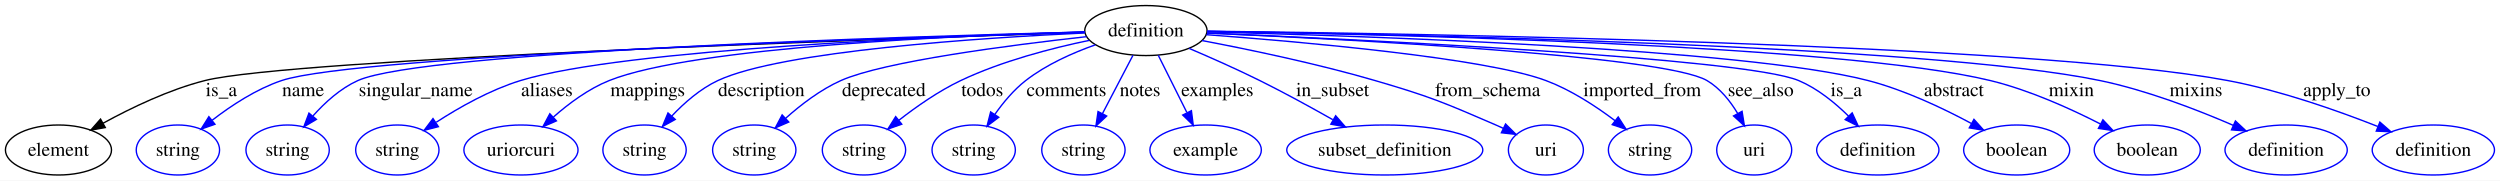
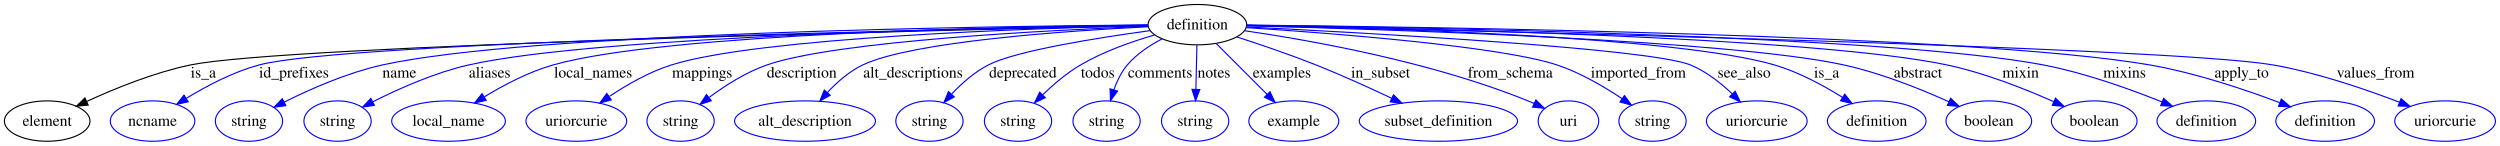
- <svg xmlns="http://www.w3.org/2000/svg" width="1800pt" height="130pt" viewBox="0.00 0.00 1800.10 130.00">
+ <svg xmlns="http://www.w3.org/2000/svg" width="2230pt" height="130pt" viewBox="0.00 0.00 2230.07 130.00">
  <g id="graph0" class="graph" transform="scale(1 1) rotate(0) translate(4 126)">
-     <polygon fill="#ffffff" stroke="transparent" points="-4,4 -4,-126 1796.105,-126 1796.105,4 -4,4" />
+     <polygon fill="#ffffff" stroke="transparent" points="-4,4 -4,-126 2226.068,-126 2226.068,4 -4,4" />
    <g id="node1" class="node">
-       <ellipse fill="none" stroke="#000000" cx="821.097" cy="-104" rx="44.016" ry="18" />
-       <text text-anchor="middle" x="821.097" y="-99.8" font-family="Times,serif" font-size="14.00" fill="#000000">definition</text>
+       <ellipse fill="none" stroke="#000000" cx="1064.097" cy="-104" rx="44.016" ry="18" />
+       <text text-anchor="middle" x="1064.097" y="-99.8" font-family="Times,serif" font-size="14.00" fill="#000000">definition</text>
    </g>
    <g id="node2" class="node">
      <ellipse fill="none" stroke="#000000" cx="38.097" cy="-18" rx="38.194" ry="18" />
      <text text-anchor="middle" x="38.097" y="-13.8" font-family="Times,serif" font-size="14.00" fill="#000000">element</text>
    </g>
    <g id="edge1" class="edge">
-       <path fill="none" stroke="#000000" d="M776.809,-102.644C636.049,-98.196 204.568,-83.447 143.545,-68 117.655,-61.447 90.471,-48.386 70.188,-37.257" />
-       <polygon fill="#000000" stroke="#000000" points="71.817,-34.157 61.384,-32.309 68.388,-40.26 71.817,-34.157" />
-       <text text-anchor="middle" x="155.373" y="-56.8" font-family="Times,serif" font-size="14.00" fill="#000000">is_a</text>
+       <path fill="none" stroke="#000000" d="M1019.909,-103.093C850.729,-99.502 249.438,-85.614 165.545,-68 133.162,-61.201 98.309,-47.01 73.25,-35.478" />
+       <polygon fill="#000000" stroke="#000000" points="74.69,-32.288 64.15,-31.209 71.717,-38.625 74.69,-32.288" />
+       <text text-anchor="middle" x="177.373" y="-56.8" font-family="Times,serif" font-size="14.00" fill="#000000">is_a</text>
    </g>
    <g id="node3" class="node">
-       <ellipse fill="none" stroke="#0000ff" cx="124.097" cy="-18" rx="30.003" ry="18" />
-       <text text-anchor="middle" x="124.097" y="-13.8" font-family="Times,serif" font-size="14.00" fill="#000000">string</text>
+       <ellipse fill="none" stroke="#0000ff" cx="132.097" cy="-18" rx="37.709" ry="18" />
+       <text text-anchor="middle" x="132.097" y="-13.8" font-family="Times,serif" font-size="14.00" fill="#000000">ncname</text>
    </g>
    <g id="edge2" class="edge">
-       <path fill="none" stroke="#0000ff" d="M777.083,-102.793C644.251,-98.963 253.155,-86.254 198.779,-68 180.527,-61.873 162.52,-50.036 148.762,-39.418" />
-       <polygon fill="#0000ff" stroke="#0000ff" points="150.773,-36.545 140.78,-33.025 146.397,-42.008 150.773,-36.545" />
-       <text text-anchor="middle" x="214.255" y="-56.8" font-family="Times,serif" font-size="14.00" fill="#000000">name</text>
+       <path fill="none" stroke="#0000ff" d="M1020.127,-103.24C858.623,-100.292 303.552,-88.74 226.883,-68 203.942,-61.794 180.296,-49.333 162.36,-38.404" />
+       <polygon fill="#0000ff" stroke="#0000ff" points="163.867,-35.218 153.536,-32.87 160.148,-41.148 163.867,-35.218" />
+       <text text-anchor="middle" x="258.204" y="-56.8" font-family="Times,serif" font-size="14.00" fill="#000000">id_prefixes</text>
    </g>
    <g id="node4" class="node">
-       <ellipse fill="none" stroke="#0000ff" cx="203.097" cy="-18" rx="30.003" ry="18" />
-       <text text-anchor="middle" x="203.097" y="-13.8" font-family="Times,serif" font-size="14.00" fill="#000000">string</text>
+       <ellipse fill="none" stroke="#0000ff" cx="218.097" cy="-18" rx="30.003" ry="18" />
+       <text text-anchor="middle" x="218.097" y="-13.8" font-family="Times,serif" font-size="14.00" fill="#000000">string</text>
    </g>
    <g id="edge3" class="edge">
-       <path fill="none" stroke="#0000ff" d="M776.852,-102.973C651.658,-99.819 300.906,-89.177 253.676,-68 241.177,-62.396 230.012,-52.259 221.373,-42.571" />
-       <polygon fill="#0000ff" stroke="#0000ff" points="223.84,-40.066 214.736,-34.647 218.474,-44.561 223.84,-40.066" />
-       <text text-anchor="middle" x="295.307" y="-56.8" font-family="Times,serif" font-size="14.00" fill="#000000">singular_name</text>
+       <path fill="none" stroke="#0000ff" d="M1020.076,-103.754C883.469,-102.685 468.085,-97.068 336.779,-68 305.889,-61.162 272.887,-46.606 249.545,-34.955" />
+       <polygon fill="#0000ff" stroke="#0000ff" points="250.977,-31.756 240.478,-30.332 247.797,-37.992 250.977,-31.756" />
+       <text text-anchor="middle" x="352.255" y="-56.8" font-family="Times,serif" font-size="14.00" fill="#000000">name</text>
    </g>
    <g id="node5" class="node">
-       <ellipse fill="none" stroke="#0000ff" cx="282.097" cy="-18" rx="30.003" ry="18" />
-       <text text-anchor="middle" x="282.097" y="-13.8" font-family="Times,serif" font-size="14.00" fill="#000000">string</text>
+       <ellipse fill="none" stroke="#0000ff" cx="297.097" cy="-18" rx="30.003" ry="18" />
+       <text text-anchor="middle" x="297.097" y="-13.8" font-family="Times,serif" font-size="14.00" fill="#000000">string</text>
    </g>
    <g id="edge4" class="edge">
-       <path fill="none" stroke="#0000ff" d="M777.014,-102.887C679.028,-100.023 445.879,-90.95 370.779,-68 349.101,-61.375 326.886,-48.839 310.113,-37.978" />
-       <polygon fill="#0000ff" stroke="#0000ff" points="311.654,-34.799 301.392,-32.164 307.771,-40.623 311.654,-34.799" />
-       <text text-anchor="middle" x="389.755" y="-56.8" font-family="Times,serif" font-size="14.00" fill="#000000">aliases</text>
+       <path fill="none" stroke="#0000ff" d="M1019.867,-103.474C892.997,-101.662 529.568,-94.261 413.779,-68 383.555,-61.145 351.327,-46.734 328.417,-35.136" />
+       <polygon fill="#0000ff" stroke="#0000ff" points="329.998,-32.014 319.508,-30.53 326.784,-38.232 329.998,-32.014" />
+       <text text-anchor="middle" x="432.755" y="-56.8" font-family="Times,serif" font-size="14.00" fill="#000000">aliases</text>
    </g>
    <g id="node6" class="node">
-       <ellipse fill="none" stroke="#0000ff" cx="371.097" cy="-18" rx="41.092" ry="18" />
-       <text text-anchor="middle" x="371.097" y="-13.8" font-family="Times,serif" font-size="14.00" fill="#000000">uriorcuri</text>
+       <ellipse fill="none" stroke="#0000ff" cx="396.097" cy="-18" rx="50.731" ry="18" />
+       <text text-anchor="middle" x="396.097" y="-13.8" font-family="Times,serif" font-size="14.00" fill="#000000">local_name</text>
    </g>
    <g id="edge5" class="edge">
-       <path fill="none" stroke="#0000ff" d="M777.135,-103.019C689.434,-100.555 495.907,-92.445 434.655,-68 419.861,-62.096 405.695,-51.603 394.507,-41.75" />
-       <polygon fill="#0000ff" stroke="#0000ff" points="396.647,-38.962 386.921,-34.762 391.905,-44.111 396.647,-38.962" />
-       <text text-anchor="middle" x="462.317" y="-56.8" font-family="Times,serif" font-size="14.00" fill="#000000">mappings</text>
+       <path fill="none" stroke="#0000ff" d="M1019.907,-103.669C903.163,-102.407 588.672,-96.394 489.124,-68 467.502,-61.833 445.25,-50.102 427.932,-39.552" />
+       <polygon fill="#0000ff" stroke="#0000ff" points="429.687,-36.522 419.355,-34.178 425.971,-42.453 429.687,-36.522" />
+       <text text-anchor="middle" x="525.083" y="-56.8" font-family="Times,serif" font-size="14.00" fill="#000000">local_names</text>
    </g>
    <g id="node7" class="node">
-       <ellipse fill="none" stroke="#0000ff" cx="460.097" cy="-18" rx="30.003" ry="18" />
-       <text text-anchor="middle" x="460.097" y="-13.8" font-family="Times,serif" font-size="14.00" fill="#000000">string</text>
+       <ellipse fill="none" stroke="#0000ff" cx="510.097" cy="-18" rx="44.942" ry="18" />
+       <text text-anchor="middle" x="510.097" y="-13.8" font-family="Times,serif" font-size="14.00" fill="#000000">uriorcurie</text>
    </g>
    <g id="edge6" class="edge">
-       <path fill="none" stroke="#0000ff" d="M777.122,-102.268C703.479,-98.807 558.765,-89.444 512.89,-68 500.257,-62.095 488.696,-51.976 479.634,-42.379" />
-       <polygon fill="#0000ff" stroke="#0000ff" points="482.206,-40.004 472.93,-34.885 476.989,-44.672 482.206,-40.004" />
-       <text text-anchor="middle" x="544.2" y="-56.8" font-family="Times,serif" font-size="14.00" fill="#000000">description</text>
+       <path fill="none" stroke="#0000ff" d="M1020.007,-103.165C918.937,-100.842 673.2,-92.751 594.655,-68 575.075,-61.83 555.212,-50.407 539.662,-40.036" />
+       <polygon fill="#0000ff" stroke="#0000ff" points="541.261,-36.887 531.04,-34.099 537.291,-42.653 541.261,-36.887" />
+       <text text-anchor="middle" x="622.317" y="-56.8" font-family="Times,serif" font-size="14.00" fill="#000000">mappings</text>
    </g>
    <g id="node8" class="node">
-       <ellipse fill="none" stroke="#0000ff" cx="539.097" cy="-18" rx="30.003" ry="18" />
-       <text text-anchor="middle" x="539.097" y="-13.8" font-family="Times,serif" font-size="14.00" fill="#000000">string</text>
+       <ellipse fill="none" stroke="#0000ff" cx="603.097" cy="-18" rx="30.003" ry="18" />
+       <text text-anchor="middle" x="603.097" y="-13.8" font-family="Times,serif" font-size="14.00" fill="#000000">string</text>
    </g>
    <g id="edge7" class="edge">
-       <path fill="none" stroke="#0000ff" d="M778.325,-99.6C723.647,-93.528 632.358,-81.757 601.476,-68 586.887,-61.501 572.81,-50.742 561.732,-40.867" />
-       <polygon fill="#0000ff" stroke="#0000ff" points="563.942,-38.142 554.231,-33.905 559.18,-43.273 563.942,-38.142" />
-       <text text-anchor="middle" x="632.407" y="-56.8" font-family="Times,serif" font-size="14.00" fill="#000000">deprecated</text>
+       <path fill="none" stroke="#0000ff" d="M1020.226,-102.529C933.187,-99.18 741.731,-89.548 679.89,-68 661.352,-61.541 642.845,-49.692 628.644,-39.15" />
+       <polygon fill="#0000ff" stroke="#0000ff" points="630.46,-36.132 620.397,-32.815 626.195,-41.683 630.46,-36.132" />
+       <text text-anchor="middle" x="711.2" y="-56.8" font-family="Times,serif" font-size="14.00" fill="#000000">description</text>
    </g>
    <g id="node9" class="node">
-       <ellipse fill="none" stroke="#0000ff" cx="618.097" cy="-18" rx="30.003" ry="18" />
-       <text text-anchor="middle" x="618.097" y="-13.8" font-family="Times,serif" font-size="14.00" fill="#000000">string</text>
+       <ellipse fill="none" stroke="#0000ff" cx="714.097" cy="-18" rx="62.825" ry="18" />
+       <text text-anchor="middle" x="714.097" y="-13.8" font-family="Times,serif" font-size="14.00" fill="#000000">alt_description</text>
    </g>
    <g id="edge8" class="edge">
-       <path fill="none" stroke="#0000ff" d="M780.388,-96.964C753.273,-91.336 717.327,-82.033 687.759,-68 671.872,-60.46 655.814,-49.233 643.126,-39.326" />
-       <polygon fill="#0000ff" stroke="#0000ff" points="645.301,-36.584 635.31,-33.059 640.922,-42.045 645.301,-36.584" />
-       <text text-anchor="middle" x="703.266" y="-56.8" font-family="Times,serif" font-size="14.00" fill="#000000">todos</text>
+       <path fill="none" stroke="#0000ff" d="M1020.305,-102.155C948.55,-98.564 809.501,-89.064 765.448,-68 753.521,-62.297 742.648,-52.715 734.01,-43.456" />
+       <polygon fill="#0000ff" stroke="#0000ff" points="736.542,-41.036 727.305,-35.847 731.29,-45.664 736.542,-41.036" />
+       <text text-anchor="middle" x="810.421" y="-56.8" font-family="Times,serif" font-size="14.00" fill="#000000">alt_descriptions</text>
    </g>
    <g id="node10" class="node">
-       <ellipse fill="none" stroke="#0000ff" cx="697.097" cy="-18" rx="30.003" ry="18" />
-       <text text-anchor="middle" x="697.097" y="-13.8" font-family="Times,serif" font-size="14.00" fill="#000000">string</text>
+       <ellipse fill="none" stroke="#0000ff" cx="825.097" cy="-18" rx="30.003" ry="18" />
+       <text text-anchor="middle" x="825.097" y="-13.8" font-family="Times,serif" font-size="14.00" fill="#000000">string</text>
    </g>
    <g id="edge9" class="edge">
-       <path fill="none" stroke="#0000ff" d="M784.698,-93.723C768.289,-87.921 749.324,-79.489 734.552,-68 725.948,-61.308 718.327,-52.164 712.243,-43.525" />
-       <polygon fill="#0000ff" stroke="#0000ff" points="715.139,-41.56 706.692,-35.164 709.307,-45.431 715.139,-41.56" />
-       <text text-anchor="middle" x="763.869" y="-56.8" font-family="Times,serif" font-size="14.00" fill="#000000">comments</text>
+       <path fill="none" stroke="#0000ff" d="M1021.833,-98.668C974.781,-92.242 902.107,-80.71 877.476,-68 865.256,-61.695 853.917,-51.65 844.936,-42.213" />
+       <polygon fill="#0000ff" stroke="#0000ff" points="847.284,-39.591 837.98,-34.523 842.093,-44.287 847.284,-39.591" />
+       <text text-anchor="middle" x="908.407" y="-56.8" font-family="Times,serif" font-size="14.00" fill="#000000">deprecated</text>
    </g>
    <g id="node11" class="node">
-       <ellipse fill="none" stroke="#0000ff" cx="776.097" cy="-18" rx="30.003" ry="18" />
-       <text text-anchor="middle" x="776.097" y="-13.8" font-family="Times,serif" font-size="14.00" fill="#000000">string</text>
+       <ellipse fill="none" stroke="#0000ff" cx="904.097" cy="-18" rx="30.003" ry="18" />
+       <text text-anchor="middle" x="904.097" y="-13.8" font-family="Times,serif" font-size="14.00" fill="#000000">string</text>
    </g>
    <g id="edge10" class="edge">
-       <path fill="none" stroke="#0000ff" d="M811.773,-86.181C805.414,-74.029 796.888,-57.734 789.765,-44.121" />
-       <polygon fill="#0000ff" stroke="#0000ff" points="792.839,-42.447 785.102,-35.21 786.637,-45.693 792.839,-42.447" />
-       <text text-anchor="middle" x="816.873" y="-56.8" font-family="Times,serif" font-size="14.00" fill="#000000">notes</text>
+       <path fill="none" stroke="#0000ff" d="M1025.815,-94.771C1005.355,-88.877 980.235,-80.054 959.759,-68 947.569,-60.824 935.679,-50.707 926.038,-41.448" />
+       <polygon fill="#0000ff" stroke="#0000ff" points="928.386,-38.847 918.827,-34.28 923.452,-43.812 928.386,-38.847" />
+       <text text-anchor="middle" x="975.266" y="-56.8" font-family="Times,serif" font-size="14.00" fill="#000000">todos</text>
    </g>
    <g id="node12" class="node">
-       <ellipse fill="none" stroke="#0000ff" cx="864.097" cy="-18" rx="40.123" ry="18" />
-       <text text-anchor="middle" x="864.097" y="-13.8" font-family="Times,serif" font-size="14.00" fill="#000000">example</text>
+       <ellipse fill="none" stroke="#0000ff" cx="983.097" cy="-18" rx="30.003" ry="18" />
+       <text text-anchor="middle" x="983.097" y="-13.8" font-family="Times,serif" font-size="14.00" fill="#000000">string</text>
    </g>
    <g id="edge11" class="edge">
-       <path fill="none" stroke="#0000ff" d="M830.006,-86.181C835.945,-74.304 843.862,-58.469 850.572,-45.05" />
-       <polygon fill="#0000ff" stroke="#0000ff" points="853.857,-46.306 855.198,-35.796 847.596,-43.175 853.857,-46.306" />
-       <text text-anchor="middle" x="872.531" y="-56.8" font-family="Times,serif" font-size="14.00" fill="#000000">examples</text>
+       <path fill="none" stroke="#0000ff" d="M1032.698,-91.361C1021.626,-85.615 1009.876,-77.861 1001.552,-68 996.18,-61.636 992.305,-53.567 989.537,-45.779" />
+       <polygon fill="#0000ff" stroke="#0000ff" points="992.88,-44.741 986.595,-36.212 986.189,-46.799 992.88,-44.741" />
+       <text text-anchor="middle" x="1030.869" y="-56.8" font-family="Times,serif" font-size="14.00" fill="#000000">comments</text>
    </g>
    <g id="node13" class="node">
-       <ellipse fill="none" stroke="#0000ff" cx="993.097" cy="-18" rx="70.577" ry="18" />
-       <text text-anchor="middle" x="993.097" y="-13.8" font-family="Times,serif" font-size="14.00" fill="#000000">subset_definition</text>
+       <ellipse fill="none" stroke="#0000ff" cx="1062.097" cy="-18" rx="30.003" ry="18" />
+       <text text-anchor="middle" x="1062.097" y="-13.8" font-family="Times,serif" font-size="14.00" fill="#000000">string</text>
    </g>
    <g id="edge12" class="edge">
-       <path fill="none" stroke="#0000ff" d="M852.173,-91.167C867.638,-84.577 886.521,-76.22 903.097,-68 920.633,-59.303 939.634,-48.898 955.639,-39.837" />
-       <polygon fill="#0000ff" stroke="#0000ff" points="957.729,-42.674 964.683,-34.68 954.262,-36.593 957.729,-42.674" />
-       <text text-anchor="middle" x="955.542" y="-56.8" font-family="Times,serif" font-size="14.00" fill="#000000">in_subset</text>
+       <path fill="none" stroke="#0000ff" d="M1063.673,-85.762C1063.407,-74.36 1063.06,-59.434 1062.759,-46.494" />
+       <polygon fill="#0000ff" stroke="#0000ff" points="1066.252,-46.128 1062.52,-36.212 1059.254,-46.291 1066.252,-46.128" />
+       <text text-anchor="middle" x="1078.873" y="-56.8" font-family="Times,serif" font-size="14.00" fill="#000000">notes</text>
    </g>
    <g id="node14" class="node">
-       <ellipse fill="none" stroke="#0000ff" cx="1109.097" cy="-18" rx="27" ry="18" />
-       <text text-anchor="middle" x="1109.097" y="-13.8" font-family="Times,serif" font-size="14.00" fill="#000000">uri</text>
+       <ellipse fill="none" stroke="#0000ff" cx="1150.097" cy="-18" rx="40.123" ry="18" />
+       <text text-anchor="middle" x="1150.097" y="-13.8" font-family="Times,serif" font-size="14.00" fill="#000000">example</text>
    </g>
    <g id="edge13" class="edge">
-       <path fill="none" stroke="#0000ff" d="M861.495,-96.797C895.141,-90.415 944.156,-80.226 986.097,-68 1025.65,-56.47 1035.28,-52.349 1073.097,-36 1074.877,-35.23 1076.694,-34.416 1078.519,-33.576" />
-       <polygon fill="#0000ff" stroke="#0000ff" points="1080.066,-36.716 1087.579,-29.246 1077.047,-30.401 1080.066,-36.716" />
-       <text text-anchor="middle" x="1067.193" y="-56.8" font-family="Times,serif" font-size="14.00" fill="#000000">from_schema</text>
+       <path fill="none" stroke="#0000ff" d="M1081.088,-87.009C1094.01,-74.087 1111.952,-56.145 1126.303,-41.794" />
+       <polygon fill="#0000ff" stroke="#0000ff" points="1128.838,-44.209 1133.434,-34.663 1123.888,-39.259 1128.838,-44.209" />
+       <text text-anchor="middle" x="1139.531" y="-56.8" font-family="Times,serif" font-size="14.00" fill="#000000">examples</text>
    </g>
    <g id="node15" class="node">
-       <ellipse fill="none" stroke="#0000ff" cx="1184.097" cy="-18" rx="30.003" ry="18" />
-       <text text-anchor="middle" x="1184.097" y="-13.8" font-family="Times,serif" font-size="14.00" fill="#000000">string</text>
+       <ellipse fill="none" stroke="#0000ff" cx="1279.097" cy="-18" rx="70.577" ry="18" />
+       <text text-anchor="middle" x="1279.097" y="-13.8" font-family="Times,serif" font-size="14.00" fill="#000000">subset_definition</text>
    </g>
    <g id="edge14" class="edge">
-       <path fill="none" stroke="#0000ff" d="M864.626,-101.021C933.754,-95.878 1065.294,-84.297 1109.097,-68 1127.073,-61.312 1145.027,-49.567 1158.861,-39.141" />
-       <polygon fill="#0000ff" stroke="#0000ff" points="1161.165,-41.782 1166.904,-32.876 1156.864,-36.259 1161.165,-41.782" />
-       <text text-anchor="middle" x="1178.476" y="-56.8" font-family="Times,serif" font-size="14.00" fill="#000000">imported_from</text>
+       <path fill="none" stroke="#0000ff" d="M1099.277,-93.055C1120.069,-86.339 1146.802,-77.27 1170.097,-68 1192.641,-59.029 1217.249,-47.863 1237.37,-38.361" />
+       <polygon fill="#0000ff" stroke="#0000ff" points="1239.038,-41.443 1246.565,-33.986 1236.031,-35.121 1239.038,-41.443" />
+       <text text-anchor="middle" x="1227.542" y="-56.8" font-family="Times,serif" font-size="14.00" fill="#000000">in_subset</text>
    </g>
    <g id="node16" class="node">
-       <ellipse fill="none" stroke="#0000ff" cx="1259.097" cy="-18" rx="27" ry="18" />
-       <text text-anchor="middle" x="1259.097" y="-13.8" font-family="Times,serif" font-size="14.00" fill="#000000">uri</text>
+       <ellipse fill="none" stroke="#0000ff" cx="1395.097" cy="-18" rx="27" ry="18" />
+       <text text-anchor="middle" x="1395.097" y="-13.8" font-family="Times,serif" font-size="14.00" fill="#000000">uri</text>
    </g>
    <g id="edge15" class="edge">
-       <path fill="none" stroke="#0000ff" d="M865.17,-102.195C963.51,-97.866 1194.627,-85.904 1225.097,-68 1234.464,-62.496 1241.815,-53.27 1247.248,-44.23" />
-       <polygon fill="#0000ff" stroke="#0000ff" points="1250.348,-45.856 1252.046,-35.398 1244.197,-42.515 1250.348,-45.856" />
-       <text text-anchor="middle" x="1263.811" y="-56.8" font-family="Times,serif" font-size="14.00" fill="#000000">see_also</text>
+       <path fill="none" stroke="#0000ff" d="M1106.407,-98.557C1164.866,-90.083 1272.887,-70.958 1359.097,-36 1360.894,-35.271 1362.724,-34.489 1364.56,-33.674" />
+       <polygon fill="#0000ff" stroke="#0000ff" points="1366.08,-36.826 1373.648,-29.411 1363.108,-30.489 1366.08,-36.826" />
+       <text text-anchor="middle" x="1343.193" y="-56.8" font-family="Times,serif" font-size="14.00" fill="#000000">from_schema</text>
    </g>
    <g id="node17" class="node">
-       <ellipse fill="none" stroke="#0000ff" cx="1348.097" cy="-18" rx="44.016" ry="18" />
-       <text text-anchor="middle" x="1348.097" y="-13.8" font-family="Times,serif" font-size="14.00" fill="#000000">definition</text>
+       <ellipse fill="none" stroke="#0000ff" cx="1470.097" cy="-18" rx="30.003" ry="18" />
+       <text text-anchor="middle" x="1470.097" y="-13.8" font-family="Times,serif" font-size="14.00" fill="#000000">string</text>
    </g>
    <g id="edge16" class="edge">
-       <path fill="none" stroke="#0000ff" d="M865.022,-102.22C974.306,-97.566 1252.438,-84.265 1291.097,-68 1304.633,-62.305 1317.196,-52.078 1327.064,-42.35" />
-       <polygon fill="#0000ff" stroke="#0000ff" points="1329.639,-44.722 1334.056,-35.092 1324.598,-39.866 1329.639,-44.722" />
-       <text text-anchor="middle" x="1325.373" y="-56.8" font-family="Times,serif" font-size="14.00" fill="#000000">is_a</text>
+       <path fill="none" stroke="#0000ff" d="M1107.919,-101.356C1183.417,-96.424 1334.755,-84.778 1385.097,-68 1405.791,-61.103 1426.94,-48.687 1442.966,-37.953" />
+       <polygon fill="#0000ff" stroke="#0000ff" points="1445.056,-40.764 1451.306,-32.209 1441.085,-34.998 1445.056,-40.764" />
+       <text text-anchor="middle" x="1457.476" y="-56.8" font-family="Times,serif" font-size="14.00" fill="#000000">imported_from</text>
    </g>
    <g id="node18" class="node">
-       <ellipse fill="none" stroke="#0000ff" cx="1448.097" cy="-18" rx="38.202" ry="18" />
-       <text text-anchor="middle" x="1448.097" y="-13.8" font-family="Times,serif" font-size="14.00" fill="#000000">boolean</text>
+       <ellipse fill="none" stroke="#0000ff" cx="1563.097" cy="-18" rx="44.942" ry="18" />
+       <text text-anchor="middle" x="1563.097" y="-13.8" font-family="Times,serif" font-size="14.00" fill="#000000">uriorcurie</text>
    </g>
    <g id="edge17" class="edge">
-       <path fill="none" stroke="#0000ff" d="M865.285,-103.019C973.909,-100.274 1251.625,-91.144 1341.097,-68 1367.263,-61.231 1394.851,-48.177 1415.459,-37.105" />
-       <polygon fill="#0000ff" stroke="#0000ff" points="1417.329,-40.071 1424.407,-32.187 1413.957,-33.937 1417.329,-40.071" />
-       <text text-anchor="middle" x="1402.862" y="-56.8" font-family="Times,serif" font-size="14.00" fill="#000000">abstract</text>
+       <path fill="none" stroke="#0000ff" d="M1107.859,-101.941C1211.913,-96.829 1468.111,-82.89 1504.097,-68 1517.938,-62.273 1530.92,-52.042 1541.164,-42.32" />
+       <polygon fill="#0000ff" stroke="#0000ff" points="1543.825,-44.609 1548.432,-35.068 1538.881,-39.653 1543.825,-44.609" />
+       <text text-anchor="middle" x="1551.811" y="-56.8" font-family="Times,serif" font-size="14.00" fill="#000000">see_also</text>
    </g>
    <g id="node19" class="node">
-       <ellipse fill="none" stroke="#0000ff" cx="1542.097" cy="-18" rx="38.202" ry="18" />
-       <text text-anchor="middle" x="1542.097" y="-13.8" font-family="Times,serif" font-size="14.00" fill="#000000">boolean</text>
+       <ellipse fill="none" stroke="#0000ff" cx="1670.097" cy="-18" rx="44.016" ry="18" />
+       <text text-anchor="middle" x="1670.097" y="-13.8" font-family="Times,serif" font-size="14.00" fill="#000000">definition</text>
    </g>
    <g id="edge18" class="edge">
-       <path fill="none" stroke="#0000ff" d="M865.496,-103.418C986.84,-101.501 1322.094,-93.943 1429.097,-68 1457.008,-61.233 1486.63,-47.87 1508.54,-36.66" />
-       <polygon fill="#0000ff" stroke="#0000ff" points="1510.189,-39.747 1517.43,-32.013 1506.947,-33.543 1510.189,-39.747" />
-       <text text-anchor="middle" x="1487.431" y="-56.8" font-family="Times,serif" font-size="14.00" fill="#000000">mixin</text>
+       <path fill="none" stroke="#0000ff" d="M1108.355,-103.341C1216.437,-101.342 1491.392,-93.8 1579.097,-68 1600.598,-61.675 1622.678,-49.7 1639.703,-39.056" />
+       <polygon fill="#0000ff" stroke="#0000ff" points="1641.597,-41.999 1648.116,-33.647 1637.812,-36.111 1641.597,-41.999" />
+       <text text-anchor="middle" x="1625.373" y="-56.8" font-family="Times,serif" font-size="14.00" fill="#000000">is_a</text>
    </g>
    <g id="node20" class="node">
-       <ellipse fill="none" stroke="#0000ff" cx="1642.097" cy="-18" rx="44.016" ry="18" />
-       <text text-anchor="middle" x="1642.097" y="-13.8" font-family="Times,serif" font-size="14.00" fill="#000000">definition</text>
+       <ellipse fill="none" stroke="#0000ff" cx="1770.097" cy="-18" rx="38.202" ry="18" />
+       <text text-anchor="middle" x="1770.097" y="-13.8" font-family="Times,serif" font-size="14.00" fill="#000000">boolean</text>
    </g>
    <g id="edge19" class="edge">
-       <path fill="none" stroke="#0000ff" d="M865.412,-103.436C997.103,-101.481 1384.579,-93.649 1508.097,-68 1541.55,-61.053 1577.755,-47.129 1604.089,-35.735" />
-       <polygon fill="#0000ff" stroke="#0000ff" points="1605.579,-38.903 1613.32,-31.669 1602.758,-32.496 1605.579,-38.903" />
-       <text text-anchor="middle" x="1577.155" y="-56.8" font-family="Times,serif" font-size="14.00" fill="#000000">mixins</text>
+       <path fill="none" stroke="#0000ff" d="M1108.27,-102.996C1224.998,-100.062 1539.63,-90.268 1641.097,-68 1673.758,-60.832 1709.045,-46.674 1734.443,-35.248" />
+       <polygon fill="#0000ff" stroke="#0000ff" points="1736.033,-38.369 1743.667,-31.023 1733.118,-32.005 1736.033,-38.369" />
+       <text text-anchor="middle" x="1706.862" y="-56.8" font-family="Times,serif" font-size="14.00" fill="#000000">abstract</text>
    </g>
    <g id="node21" class="node">
-       <ellipse fill="none" stroke="#0000ff" cx="1748.097" cy="-18" rx="44.016" ry="18" />
-       <text text-anchor="middle" x="1748.097" y="-13.8" font-family="Times,serif" font-size="14.00" fill="#000000">definition</text>
+       <ellipse fill="none" stroke="#0000ff" cx="1864.097" cy="-18" rx="38.202" ry="18" />
+       <text text-anchor="middle" x="1864.097" y="-13.8" font-family="Times,serif" font-size="14.00" fill="#000000">boolean</text>
    </g>
    <g id="edge20" class="edge">
-       <path fill="none" stroke="#0000ff" d="M865.122,-103.575C1007.972,-101.942 1457.552,-94.756 1600.097,-68 1637.696,-60.943 1678.793,-46.483 1708.119,-34.92" />
-       <polygon fill="#0000ff" stroke="#0000ff" points="1709.61,-38.093 1717.591,-31.125 1707.006,-31.596 1709.61,-38.093" />
-       <text text-anchor="middle" x="1678.593" y="-56.8" font-family="Times,serif" font-size="14.00" fill="#000000">apply_to</text>
+       <path fill="none" stroke="#0000ff" d="M1108.175,-103.405C1237.31,-101.383 1613.195,-93.415 1733.097,-68 1766.25,-60.973 1802.085,-46.802 1827.881,-35.336" />
+       <polygon fill="#0000ff" stroke="#0000ff" points="1829.584,-38.407 1837.25,-31.094 1826.697,-32.03 1829.584,-38.407" />
+       <text text-anchor="middle" x="1798.431" y="-56.8" font-family="Times,serif" font-size="14.00" fill="#000000">mixin</text>
+     </g>
+     <g id="node22" class="node">
+       <ellipse fill="none" stroke="#0000ff" cx="1964.097" cy="-18" rx="44.016" ry="18" />
+       <text text-anchor="middle" x="1964.097" y="-13.8" font-family="Times,serif" font-size="14.00" fill="#000000">definition</text>
+     </g>
+     <g id="edge21" class="edge">
+       <path fill="none" stroke="#0000ff" d="M1108.239,-103.539C1248.295,-101.817 1681.531,-94.436 1819.097,-68 1855.865,-60.934 1895.985,-46.547 1924.684,-35.012" />
+       <polygon fill="#0000ff" stroke="#0000ff" points="1926.023,-38.246 1933.957,-31.224 1923.376,-31.765 1926.023,-38.246" />
+       <text text-anchor="middle" x="1891.155" y="-56.8" font-family="Times,serif" font-size="14.00" fill="#000000">mixins</text>
+     </g>
+     <g id="node23" class="node">
+       <ellipse fill="none" stroke="#0000ff" cx="2070.097" cy="-18" rx="44.016" ry="18" />
+       <text text-anchor="middle" x="2070.097" y="-13.8" font-family="Times,serif" font-size="14.00" fill="#000000">definition</text>
+     </g>
+     <g id="edge22" class="edge">
+       <path fill="none" stroke="#0000ff" d="M1108.356,-103.635C1259.854,-102.15 1756.927,-95.267 1914.097,-68 1954.301,-61.025 1998.439,-46.164 2029.475,-34.446" />
+       <polygon fill="#0000ff" stroke="#0000ff" points="2030.986,-37.615 2039.069,-30.766 2028.479,-31.08 2030.986,-37.615" />
+       <text text-anchor="middle" x="1995.593" y="-56.8" font-family="Times,serif" font-size="14.00" fill="#000000">apply_to</text>
+     </g>
+     <g id="node24" class="node">
+       <ellipse fill="none" stroke="#0000ff" cx="2177.097" cy="-18" rx="44.942" ry="18" />
+       <text text-anchor="middle" x="2177.097" y="-13.8" font-family="Times,serif" font-size="14.00" fill="#000000">uriorcurie</text>
+     </g>
+     <g id="edge23" class="edge">
+       <path fill="none" stroke="#0000ff" d="M1108.234,-103.059C1284.575,-99.2 1933.408,-84.04 2024.097,-68 2063.205,-61.083 2106.045,-46.436 2136.42,-34.774" />
+       <polygon fill="#0000ff" stroke="#0000ff" points="2137.779,-38.001 2145.824,-31.106 2135.235,-31.479 2137.779,-38.001" />
+       <text text-anchor="middle" x="2115.086" y="-56.8" font-family="Times,serif" font-size="14.00" fill="#000000">values_from</text>
    </g>
  </g>
</svg>
